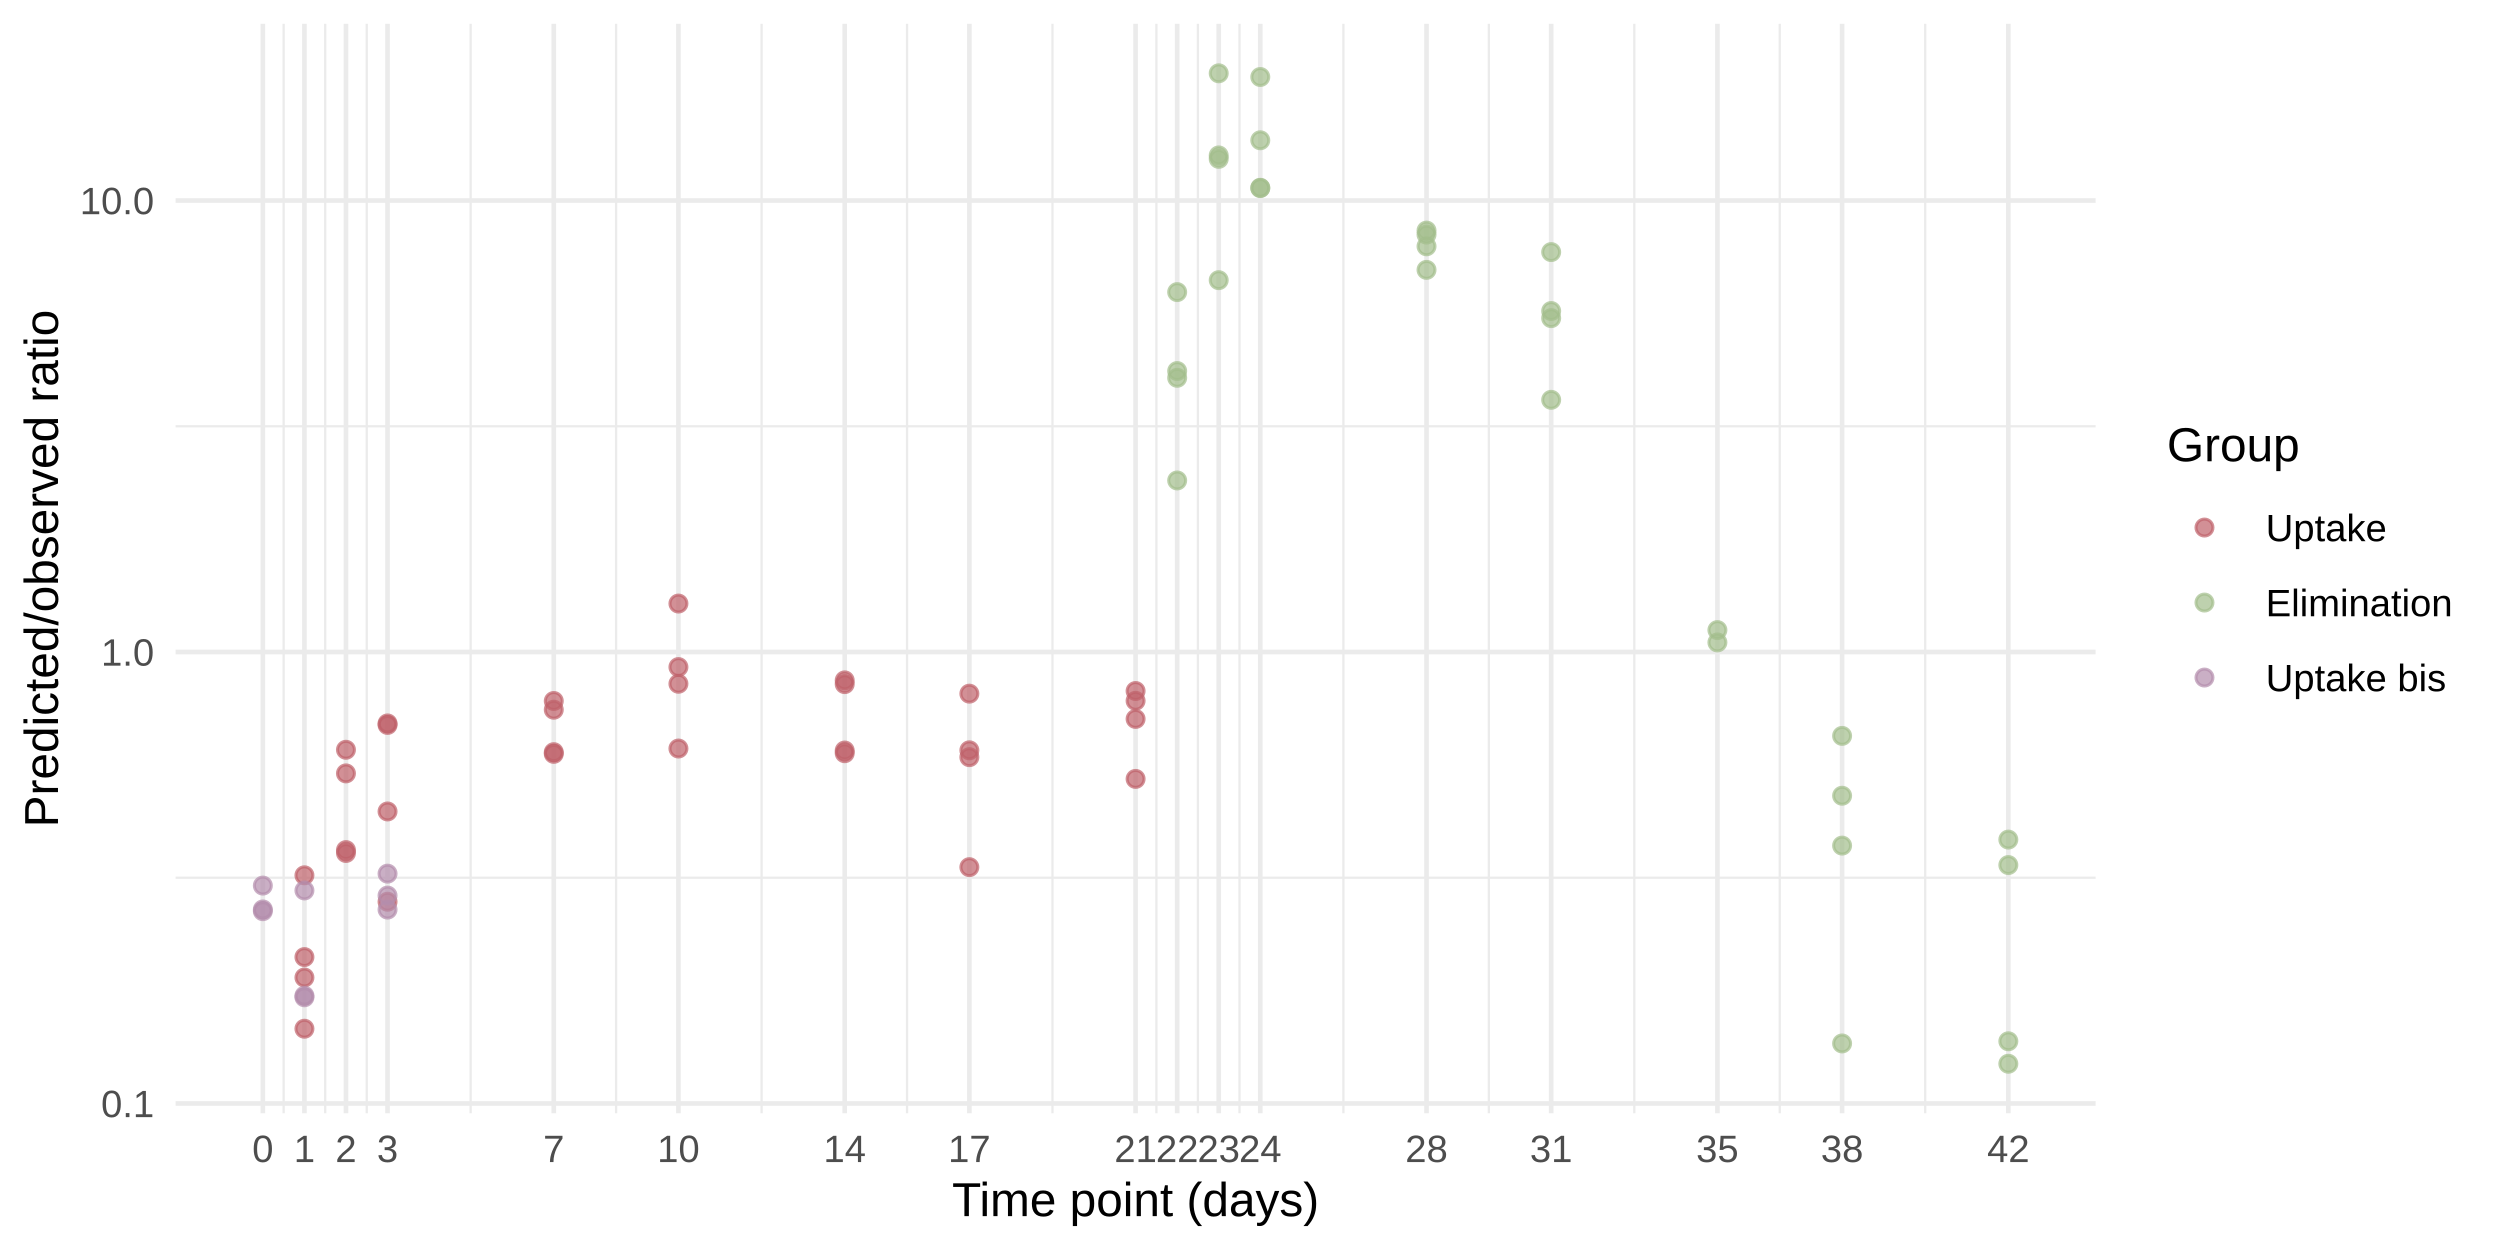
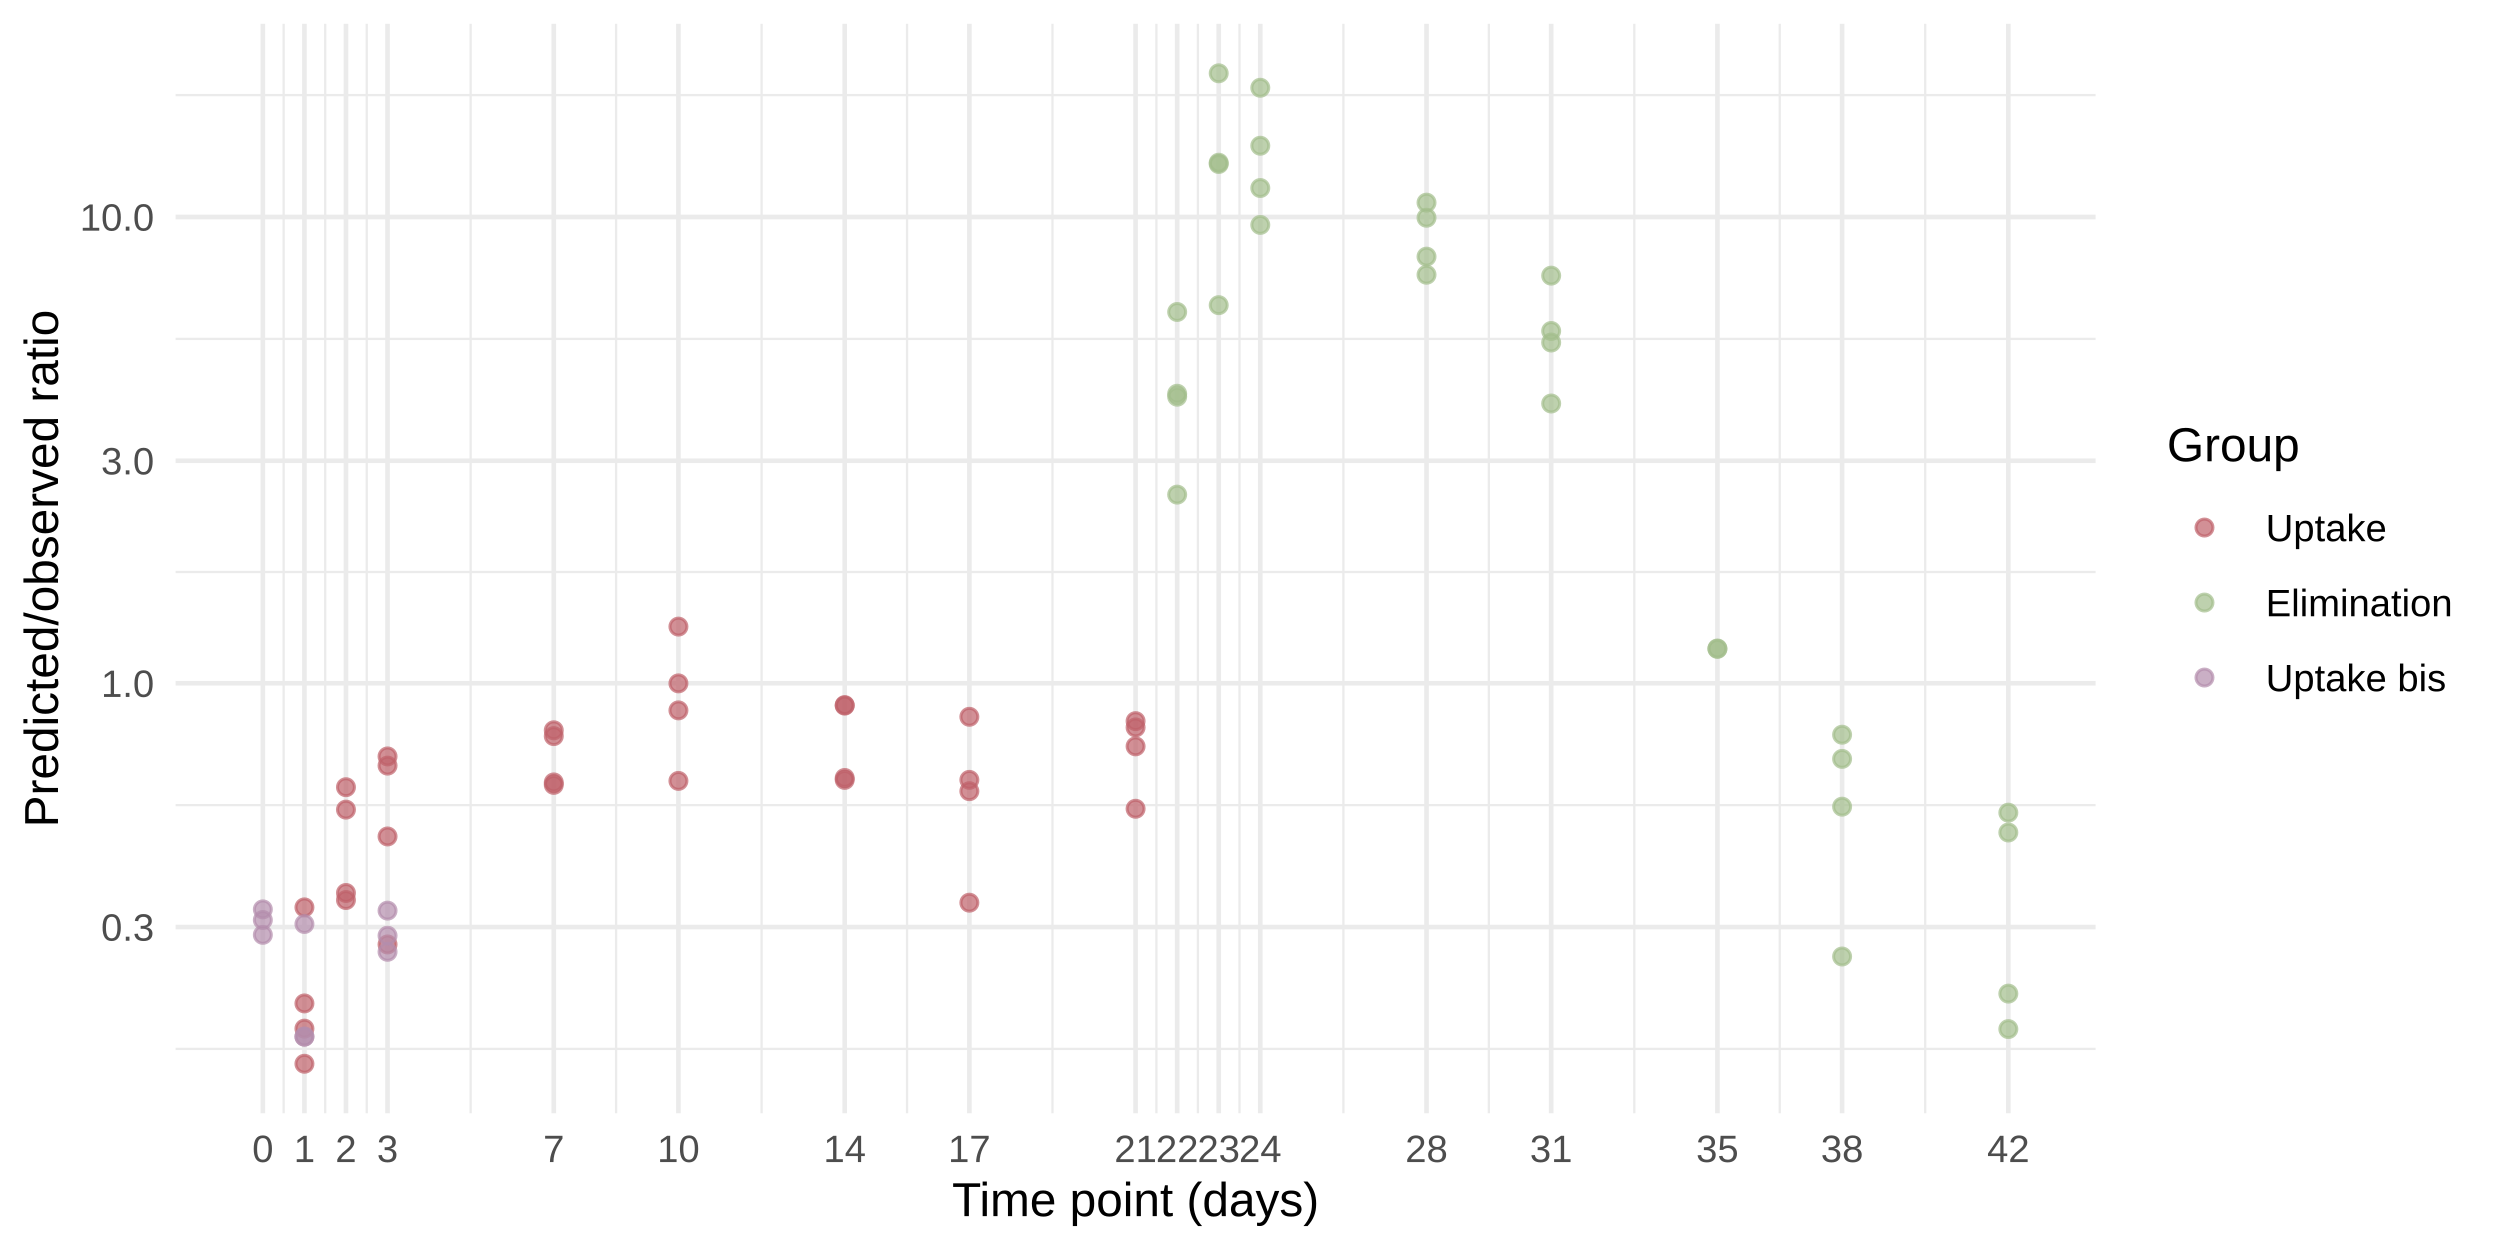
<svg xmlns="http://www.w3.org/2000/svg" width="576.00pt" height="288.00pt" viewBox="0 0 576.00 288.00">
  <g class="svglite">
    <defs>
      <style type="text/css">
    .svglite line, .svglite polyline, .svglite polygon, .svglite path, .svglite rect, .svglite circle {
      fill: none;
      stroke: #000000;
      stroke-linecap: round;
      stroke-linejoin: round;
      stroke-miterlimit: 10.00;
    }
    .svglite text {
      white-space: pre;
    }
    .svglite g.glyphgroup path {
      fill: inherit;
      stroke: none;
    }
  </style>
    </defs>
    <rect width="100%" height="100%" style="stroke: none; fill: #FFFFFF;" />
    <defs>
      <clipPath id="cpMC4wMHw1NzYuMDB8MC4wMHwyODguMDA=">
        <rect x="0.00" y="0.00" width="576.00" height="288.00" />
      </clipPath>
    </defs>
    <g clip-path="url(#cpMC4wMHw1NzYuMDB8MC4wMHwyODguMDA=)">
      <rect x="0.00" y="0.00" width="576.00" height="288.00" style="stroke-width: 1.07; stroke: none; fill: #FFFFFF;" />
    </g>
    <defs>
      <clipPath id="cpNDAuNDZ8NDgyLjgzfDUuNDh8MjU2LjUw">
        <rect x="40.46" y="5.48" width="442.37" height="251.02" />
      </clipPath>
    </defs>
    <g clip-path="url(#cpNDAuNDZ8NDgyLjgzfDUuNDh8MjU2LjUw)">
-       <polyline points="40.46,202.23 482.83,202.23 " style="stroke-width: 0.53; stroke: #EBEBEB; stroke-linecap: butt;" />
-       <polyline points="40.46,98.21 482.83,98.21 " style="stroke-width: 0.53; stroke: #EBEBEB; stroke-linecap: butt;" />
+       <polyline points="40.46,241.67 482.83,241.67 " style="stroke-width: 0.53; stroke: #EBEBEB; stroke-linecap: butt;" />
+       <polyline points="40.46,185.50 482.83,185.50 " style="stroke-width: 0.53; stroke: #EBEBEB; stroke-linecap: butt;" />
+       <polyline points="40.46,131.79 482.83,131.79 " style="stroke-width: 0.53; stroke: #EBEBEB; stroke-linecap: butt;" />
+       <polyline points="40.46,78.08 482.83,78.08 " style="stroke-width: 0.53; stroke: #EBEBEB; stroke-linecap: butt;" />
+       <polyline points="40.46,21.91 482.83,21.91 " style="stroke-width: 0.53; stroke: #EBEBEB; stroke-linecap: butt;" />
      <polyline points="65.35,256.50 65.35,5.48 " style="stroke-width: 0.53; stroke: #EBEBEB; stroke-linecap: butt;" />
      <polyline points="74.93,256.50 74.93,5.48 " style="stroke-width: 0.53; stroke: #EBEBEB; stroke-linecap: butt;" />
      <polyline points="84.50,256.50 84.50,5.48 " style="stroke-width: 0.53; stroke: #EBEBEB; stroke-linecap: butt;" />
      <polyline points="108.44,256.50 108.44,5.48 " style="stroke-width: 0.53; stroke: #EBEBEB; stroke-linecap: butt;" />
      <polyline points="141.95,256.50 141.95,5.48 " style="stroke-width: 0.53; stroke: #EBEBEB; stroke-linecap: butt;" />
      <polyline points="175.47,256.50 175.47,5.48 " style="stroke-width: 0.53; stroke: #EBEBEB; stroke-linecap: butt;" />
      <polyline points="208.98,256.50 208.98,5.48 " style="stroke-width: 0.53; stroke: #EBEBEB; stroke-linecap: butt;" />
      <polyline points="242.49,256.50 242.49,5.48 " style="stroke-width: 0.53; stroke: #EBEBEB; stroke-linecap: butt;" />
      <polyline points="266.43,256.50 266.43,5.48 " style="stroke-width: 0.53; stroke: #EBEBEB; stroke-linecap: butt;" />
      <polyline points="276.00,256.50 276.00,5.48 " style="stroke-width: 0.53; stroke: #EBEBEB; stroke-linecap: butt;" />
      <polyline points="285.58,256.50 285.58,5.48 " style="stroke-width: 0.53; stroke: #EBEBEB; stroke-linecap: butt;" />
      <polyline points="309.52,256.50 309.52,5.48 " style="stroke-width: 0.53; stroke: #EBEBEB; stroke-linecap: butt;" />
      <polyline points="343.03,256.50 343.03,5.48 " style="stroke-width: 0.53; stroke: #EBEBEB; stroke-linecap: butt;" />
      <polyline points="376.54,256.50 376.54,5.48 " style="stroke-width: 0.53; stroke: #EBEBEB; stroke-linecap: butt;" />
      <polyline points="410.06,256.50 410.06,5.48 " style="stroke-width: 0.53; stroke: #EBEBEB; stroke-linecap: butt;" />
      <polyline points="443.57,256.50 443.57,5.48 " style="stroke-width: 0.53; stroke: #EBEBEB; stroke-linecap: butt;" />
-       <polyline points="40.46,254.24 482.83,254.24 " style="stroke-width: 1.07; stroke: #EBEBEB; stroke-linecap: butt;" />
-       <polyline points="40.46,150.22 482.83,150.22 " style="stroke-width: 1.07; stroke: #EBEBEB; stroke-linecap: butt;" />
-       <polyline points="40.46,46.20 482.83,46.20 " style="stroke-width: 1.07; stroke: #EBEBEB; stroke-linecap: butt;" />
+       <polyline points="40.46,213.59 482.83,213.59 " style="stroke-width: 1.07; stroke: #EBEBEB; stroke-linecap: butt;" />
+       <polyline points="40.46,157.42 482.83,157.42 " style="stroke-width: 1.07; stroke: #EBEBEB; stroke-linecap: butt;" />
+       <polyline points="40.46,106.16 482.83,106.16 " style="stroke-width: 1.07; stroke: #EBEBEB; stroke-linecap: butt;" />
+       <polyline points="40.46,50.00 482.83,50.00 " style="stroke-width: 1.07; stroke: #EBEBEB; stroke-linecap: butt;" />
      <polyline points="70.14,256.50 70.14,5.48 " style="stroke-width: 1.07; stroke: #EBEBEB; stroke-linecap: butt;" />
      <polyline points="79.71,256.50 79.71,5.48 " style="stroke-width: 1.07; stroke: #EBEBEB; stroke-linecap: butt;" />
      <polyline points="89.29,256.50 89.29,5.48 " style="stroke-width: 1.07; stroke: #EBEBEB; stroke-linecap: butt;" />
      <polyline points="127.59,256.50 127.59,5.48 " style="stroke-width: 1.07; stroke: #EBEBEB; stroke-linecap: butt;" />
      <polyline points="156.31,256.50 156.31,5.48 " style="stroke-width: 1.07; stroke: #EBEBEB; stroke-linecap: butt;" />
      <polyline points="194.62,256.50 194.62,5.48 " style="stroke-width: 1.07; stroke: #EBEBEB; stroke-linecap: butt;" />
      <polyline points="223.34,256.50 223.34,5.48 " style="stroke-width: 1.07; stroke: #EBEBEB; stroke-linecap: butt;" />
      <polyline points="261.64,256.50 261.64,5.48 " style="stroke-width: 1.07; stroke: #EBEBEB; stroke-linecap: butt;" />
      <polyline points="271.22,256.50 271.22,5.48 " style="stroke-width: 1.07; stroke: #EBEBEB; stroke-linecap: butt;" />
      <polyline points="280.79,256.50 280.79,5.48 " style="stroke-width: 1.07; stroke: #EBEBEB; stroke-linecap: butt;" />
      <polyline points="290.37,256.50 290.37,5.48 " style="stroke-width: 1.07; stroke: #EBEBEB; stroke-linecap: butt;" />
      <polyline points="328.67,256.50 328.67,5.48 " style="stroke-width: 1.07; stroke: #EBEBEB; stroke-linecap: butt;" />
      <polyline points="357.39,256.50 357.39,5.48 " style="stroke-width: 1.07; stroke: #EBEBEB; stroke-linecap: butt;" />
      <polyline points="395.69,256.50 395.69,5.48 " style="stroke-width: 1.07; stroke: #EBEBEB; stroke-linecap: butt;" />
      <polyline points="424.42,256.50 424.42,5.48 " style="stroke-width: 1.07; stroke: #EBEBEB; stroke-linecap: butt;" />
      <polyline points="462.72,256.50 462.72,5.48 " style="stroke-width: 1.07; stroke: #EBEBEB; stroke-linecap: butt;" />
      <polyline points="60.56,256.50 60.56,5.48 " style="stroke-width: 1.07; stroke: #EBEBEB; stroke-linecap: butt;" />
-       <circle cx="70.14" cy="201.67" r="1.95" style="stroke-width: 0.71; stroke: #BF616A; stroke-opacity: 0.70; fill: #BF616A; fill-opacity: 0.70;" />
-       <circle cx="70.14" cy="225.22" r="1.95" style="stroke-width: 0.71; stroke: #BF616A; stroke-opacity: 0.70; fill: #BF616A; fill-opacity: 0.70;" />
-       <circle cx="70.14" cy="220.51" r="1.95" style="stroke-width: 0.71; stroke: #BF616A; stroke-opacity: 0.70; fill: #BF616A; fill-opacity: 0.70;" />
-       <circle cx="70.14" cy="237.02" r="1.95" style="stroke-width: 0.71; stroke: #BF616A; stroke-opacity: 0.70; fill: #BF616A; fill-opacity: 0.70;" />
-       <circle cx="79.71" cy="172.75" r="1.95" style="stroke-width: 0.71; stroke: #BF616A; stroke-opacity: 0.70; fill: #BF616A; fill-opacity: 0.70;" />
-       <circle cx="79.71" cy="196.53" r="1.95" style="stroke-width: 0.71; stroke: #BF616A; stroke-opacity: 0.70; fill: #BF616A; fill-opacity: 0.70;" />
-       <circle cx="79.71" cy="195.86" r="1.95" style="stroke-width: 0.71; stroke: #BF616A; stroke-opacity: 0.70; fill: #BF616A; fill-opacity: 0.70;" />
-       <circle cx="79.71" cy="178.19" r="1.95" style="stroke-width: 0.71; stroke: #BF616A; stroke-opacity: 0.70; fill: #BF616A; fill-opacity: 0.70;" />
-       <circle cx="89.29" cy="166.68" r="1.95" style="stroke-width: 0.71; stroke: #BF616A; stroke-opacity: 0.70; fill: #BF616A; fill-opacity: 0.70;" />
-       <circle cx="89.29" cy="167.03" r="1.95" style="stroke-width: 0.71; stroke: #BF616A; stroke-opacity: 0.70; fill: #BF616A; fill-opacity: 0.70;" />
-       <circle cx="89.29" cy="207.76" r="1.95" style="stroke-width: 0.71; stroke: #BF616A; stroke-opacity: 0.70; fill: #BF616A; fill-opacity: 0.70;" />
-       <circle cx="89.29" cy="186.96" r="1.95" style="stroke-width: 0.71; stroke: #BF616A; stroke-opacity: 0.70; fill: #BF616A; fill-opacity: 0.70;" />
-       <circle cx="127.59" cy="173.30" r="1.95" style="stroke-width: 0.71; stroke: #BF616A; stroke-opacity: 0.70; fill: #BF616A; fill-opacity: 0.70;" />
-       <circle cx="127.59" cy="161.51" r="1.95" style="stroke-width: 0.71; stroke: #BF616A; stroke-opacity: 0.70; fill: #BF616A; fill-opacity: 0.70;" />
-       <circle cx="127.59" cy="163.52" r="1.95" style="stroke-width: 0.71; stroke: #BF616A; stroke-opacity: 0.70; fill: #BF616A; fill-opacity: 0.70;" />
-       <circle cx="127.59" cy="173.69" r="1.95" style="stroke-width: 0.71; stroke: #BF616A; stroke-opacity: 0.70; fill: #BF616A; fill-opacity: 0.70;" />
-       <circle cx="156.31" cy="157.54" r="1.95" style="stroke-width: 0.71; stroke: #BF616A; stroke-opacity: 0.70; fill: #BF616A; fill-opacity: 0.70;" />
-       <circle cx="156.31" cy="139.06" r="1.95" style="stroke-width: 0.71; stroke: #BF616A; stroke-opacity: 0.70; fill: #BF616A; fill-opacity: 0.70;" />
-       <circle cx="156.31" cy="172.46" r="1.95" style="stroke-width: 0.71; stroke: #BF616A; stroke-opacity: 0.70; fill: #BF616A; fill-opacity: 0.70;" />
-       <circle cx="156.31" cy="153.69" r="1.95" style="stroke-width: 0.71; stroke: #BF616A; stroke-opacity: 0.70; fill: #BF616A; fill-opacity: 0.70;" />
-       <circle cx="194.62" cy="173.54" r="1.95" style="stroke-width: 0.71; stroke: #BF616A; stroke-opacity: 0.70; fill: #BF616A; fill-opacity: 0.70;" />
-       <circle cx="194.62" cy="156.76" r="1.95" style="stroke-width: 0.71; stroke: #BF616A; stroke-opacity: 0.70; fill: #BF616A; fill-opacity: 0.70;" />
-       <circle cx="194.62" cy="157.62" r="1.95" style="stroke-width: 0.71; stroke: #BF616A; stroke-opacity: 0.70; fill: #BF616A; fill-opacity: 0.70;" />
-       <circle cx="194.62" cy="172.92" r="1.95" style="stroke-width: 0.71; stroke: #BF616A; stroke-opacity: 0.70; fill: #BF616A; fill-opacity: 0.70;" />
-       <circle cx="223.34" cy="172.87" r="1.95" style="stroke-width: 0.71; stroke: #BF616A; stroke-opacity: 0.70; fill: #BF616A; fill-opacity: 0.70;" />
-       <circle cx="223.34" cy="159.82" r="1.95" style="stroke-width: 0.71; stroke: #BF616A; stroke-opacity: 0.70; fill: #BF616A; fill-opacity: 0.70;" />
-       <circle cx="223.34" cy="174.45" r="1.95" style="stroke-width: 0.71; stroke: #BF616A; stroke-opacity: 0.70; fill: #BF616A; fill-opacity: 0.70;" />
-       <circle cx="223.34" cy="199.79" r="1.95" style="stroke-width: 0.71; stroke: #BF616A; stroke-opacity: 0.70; fill: #BF616A; fill-opacity: 0.70;" />
-       <circle cx="261.64" cy="165.64" r="1.95" style="stroke-width: 0.71; stroke: #BF616A; stroke-opacity: 0.70; fill: #BF616A; fill-opacity: 0.70;" />
-       <circle cx="261.64" cy="159.21" r="1.95" style="stroke-width: 0.71; stroke: #BF616A; stroke-opacity: 0.70; fill: #BF616A; fill-opacity: 0.70;" />
-       <circle cx="261.64" cy="161.47" r="1.95" style="stroke-width: 0.71; stroke: #BF616A; stroke-opacity: 0.70; fill: #BF616A; fill-opacity: 0.70;" />
-       <circle cx="261.64" cy="179.46" r="1.95" style="stroke-width: 0.71; stroke: #BF616A; stroke-opacity: 0.70; fill: #BF616A; fill-opacity: 0.70;" />
-       <circle cx="271.22" cy="87.05" r="1.95" style="stroke-width: 0.71; stroke: #A3BE8C; stroke-opacity: 0.70; fill: #A3BE8C; fill-opacity: 0.70;" />
-       <circle cx="271.22" cy="85.49" r="1.95" style="stroke-width: 0.71; stroke: #A3BE8C; stroke-opacity: 0.70; fill: #A3BE8C; fill-opacity: 0.70;" />
-       <circle cx="271.22" cy="110.70" r="1.95" style="stroke-width: 0.71; stroke: #A3BE8C; stroke-opacity: 0.70; fill: #A3BE8C; fill-opacity: 0.70;" />
-       <circle cx="271.22" cy="67.30" r="1.95" style="stroke-width: 0.71; stroke: #A3BE8C; stroke-opacity: 0.70; fill: #A3BE8C; fill-opacity: 0.70;" />
-       <circle cx="280.79" cy="64.55" r="1.95" style="stroke-width: 0.71; stroke: #A3BE8C; stroke-opacity: 0.70; fill: #A3BE8C; fill-opacity: 0.70;" />
-       <circle cx="280.79" cy="35.81" r="1.95" style="stroke-width: 0.71; stroke: #A3BE8C; stroke-opacity: 0.70; fill: #A3BE8C; fill-opacity: 0.70;" />
+       <circle cx="70.14" cy="209.06" r="1.95" style="stroke-width: 0.71; stroke: #BF616A; stroke-opacity: 0.70; fill: #BF616A; fill-opacity: 0.70;" />
+       <circle cx="70.14" cy="237.00" r="1.95" style="stroke-width: 0.71; stroke: #BF616A; stroke-opacity: 0.70; fill: #BF616A; fill-opacity: 0.70;" />
+       <circle cx="70.14" cy="231.19" r="1.95" style="stroke-width: 0.71; stroke: #BF616A; stroke-opacity: 0.70; fill: #BF616A; fill-opacity: 0.70;" />
+       <circle cx="70.14" cy="245.09" r="1.95" style="stroke-width: 0.71; stroke: #BF616A; stroke-opacity: 0.70; fill: #BF616A; fill-opacity: 0.70;" />
+       <circle cx="79.71" cy="181.37" r="1.95" style="stroke-width: 0.71; stroke: #BF616A; stroke-opacity: 0.70; fill: #BF616A; fill-opacity: 0.70;" />
+       <circle cx="79.71" cy="207.37" r="1.95" style="stroke-width: 0.71; stroke: #BF616A; stroke-opacity: 0.70; fill: #BF616A; fill-opacity: 0.70;" />
+       <circle cx="79.71" cy="205.74" r="1.95" style="stroke-width: 0.71; stroke: #BF616A; stroke-opacity: 0.70; fill: #BF616A; fill-opacity: 0.70;" />
+       <circle cx="79.71" cy="186.54" r="1.95" style="stroke-width: 0.71; stroke: #BF616A; stroke-opacity: 0.70; fill: #BF616A; fill-opacity: 0.70;" />
+       <circle cx="89.29" cy="174.28" r="1.95" style="stroke-width: 0.71; stroke: #BF616A; stroke-opacity: 0.70; fill: #BF616A; fill-opacity: 0.70;" />
+       <circle cx="89.29" cy="176.40" r="1.95" style="stroke-width: 0.71; stroke: #BF616A; stroke-opacity: 0.70; fill: #BF616A; fill-opacity: 0.70;" />
+       <circle cx="89.29" cy="217.60" r="1.95" style="stroke-width: 0.71; stroke: #BF616A; stroke-opacity: 0.70; fill: #BF616A; fill-opacity: 0.70;" />
+       <circle cx="89.29" cy="192.72" r="1.95" style="stroke-width: 0.71; stroke: #BF616A; stroke-opacity: 0.70; fill: #BF616A; fill-opacity: 0.70;" />
+       <circle cx="127.59" cy="180.27" r="1.95" style="stroke-width: 0.71; stroke: #BF616A; stroke-opacity: 0.70; fill: #BF616A; fill-opacity: 0.70;" />
+       <circle cx="127.59" cy="168.26" r="1.95" style="stroke-width: 0.71; stroke: #BF616A; stroke-opacity: 0.70; fill: #BF616A; fill-opacity: 0.70;" />
+       <circle cx="127.59" cy="169.60" r="1.95" style="stroke-width: 0.71; stroke: #BF616A; stroke-opacity: 0.70; fill: #BF616A; fill-opacity: 0.70;" />
+       <circle cx="127.59" cy="180.84" r="1.95" style="stroke-width: 0.71; stroke: #BF616A; stroke-opacity: 0.70; fill: #BF616A; fill-opacity: 0.70;" />
+       <circle cx="156.31" cy="163.67" r="1.95" style="stroke-width: 0.71; stroke: #BF616A; stroke-opacity: 0.70; fill: #BF616A; fill-opacity: 0.70;" />
+       <circle cx="156.31" cy="144.37" r="1.95" style="stroke-width: 0.71; stroke: #BF616A; stroke-opacity: 0.70; fill: #BF616A; fill-opacity: 0.70;" />
+       <circle cx="156.31" cy="179.92" r="1.95" style="stroke-width: 0.71; stroke: #BF616A; stroke-opacity: 0.70; fill: #BF616A; fill-opacity: 0.70;" />
+       <circle cx="156.31" cy="157.45" r="1.95" style="stroke-width: 0.71; stroke: #BF616A; stroke-opacity: 0.70; fill: #BF616A; fill-opacity: 0.70;" />
+       <circle cx="194.62" cy="179.69" r="1.95" style="stroke-width: 0.71; stroke: #BF616A; stroke-opacity: 0.70; fill: #BF616A; fill-opacity: 0.70;" />
+       <circle cx="194.62" cy="162.45" r="1.95" style="stroke-width: 0.71; stroke: #BF616A; stroke-opacity: 0.70; fill: #BF616A; fill-opacity: 0.70;" />
+       <circle cx="194.62" cy="162.58" r="1.95" style="stroke-width: 0.71; stroke: #BF616A; stroke-opacity: 0.70; fill: #BF616A; fill-opacity: 0.70;" />
+       <circle cx="194.62" cy="179.24" r="1.95" style="stroke-width: 0.71; stroke: #BF616A; stroke-opacity: 0.70; fill: #BF616A; fill-opacity: 0.70;" />
+       <circle cx="223.34" cy="179.68" r="1.95" style="stroke-width: 0.71; stroke: #BF616A; stroke-opacity: 0.70; fill: #BF616A; fill-opacity: 0.70;" />
+       <circle cx="223.34" cy="165.15" r="1.95" style="stroke-width: 0.71; stroke: #BF616A; stroke-opacity: 0.70; fill: #BF616A; fill-opacity: 0.70;" />
+       <circle cx="223.34" cy="182.29" r="1.95" style="stroke-width: 0.71; stroke: #BF616A; stroke-opacity: 0.70; fill: #BF616A; fill-opacity: 0.70;" />
+       <circle cx="223.34" cy="207.98" r="1.95" style="stroke-width: 0.71; stroke: #BF616A; stroke-opacity: 0.70; fill: #BF616A; fill-opacity: 0.70;" />
+       <circle cx="261.64" cy="171.96" r="1.95" style="stroke-width: 0.71; stroke: #BF616A; stroke-opacity: 0.70; fill: #BF616A; fill-opacity: 0.70;" />
+       <circle cx="261.64" cy="166.15" r="1.95" style="stroke-width: 0.71; stroke: #BF616A; stroke-opacity: 0.70; fill: #BF616A; fill-opacity: 0.70;" />
+       <circle cx="261.64" cy="167.60" r="1.95" style="stroke-width: 0.71; stroke: #BF616A; stroke-opacity: 0.70; fill: #BF616A; fill-opacity: 0.70;" />
+       <circle cx="261.64" cy="186.34" r="1.95" style="stroke-width: 0.71; stroke: #BF616A; stroke-opacity: 0.70; fill: #BF616A; fill-opacity: 0.70;" />
+       <circle cx="271.22" cy="90.72" r="1.95" style="stroke-width: 0.71; stroke: #A3BE8C; stroke-opacity: 0.70; fill: #A3BE8C; fill-opacity: 0.70;" />
+       <circle cx="271.22" cy="91.40" r="1.95" style="stroke-width: 0.71; stroke: #A3BE8C; stroke-opacity: 0.70; fill: #A3BE8C; fill-opacity: 0.70;" />
+       <circle cx="271.22" cy="113.96" r="1.95" style="stroke-width: 0.71; stroke: #A3BE8C; stroke-opacity: 0.70; fill: #A3BE8C; fill-opacity: 0.70;" />
+       <circle cx="271.22" cy="71.88" r="1.95" style="stroke-width: 0.71; stroke: #A3BE8C; stroke-opacity: 0.70; fill: #A3BE8C; fill-opacity: 0.70;" />
+       <circle cx="280.79" cy="70.31" r="1.95" style="stroke-width: 0.71; stroke: #A3BE8C; stroke-opacity: 0.70; fill: #A3BE8C; fill-opacity: 0.70;" />
+       <circle cx="280.79" cy="37.79" r="1.95" style="stroke-width: 0.71; stroke: #A3BE8C; stroke-opacity: 0.70; fill: #A3BE8C; fill-opacity: 0.70;" />
      <circle cx="280.79" cy="16.89" r="1.95" style="stroke-width: 0.71; stroke: #A3BE8C; stroke-opacity: 0.70; fill: #A3BE8C; fill-opacity: 0.70;" />
-       <circle cx="280.79" cy="36.60" r="1.95" style="stroke-width: 0.71; stroke: #A3BE8C; stroke-opacity: 0.70; fill: #A3BE8C; fill-opacity: 0.70;" />
-       <circle cx="290.37" cy="43.33" r="1.95" style="stroke-width: 0.71; stroke: #A3BE8C; stroke-opacity: 0.70; fill: #A3BE8C; fill-opacity: 0.70;" />
-       <circle cx="290.37" cy="43.27" r="1.95" style="stroke-width: 0.71; stroke: #A3BE8C; stroke-opacity: 0.70; fill: #A3BE8C; fill-opacity: 0.70;" />
-       <circle cx="290.37" cy="17.74" r="1.95" style="stroke-width: 0.71; stroke: #A3BE8C; stroke-opacity: 0.70; fill: #A3BE8C; fill-opacity: 0.70;" />
-       <circle cx="290.37" cy="32.32" r="1.95" style="stroke-width: 0.71; stroke: #A3BE8C; stroke-opacity: 0.70; fill: #A3BE8C; fill-opacity: 0.70;" />
-       <circle cx="328.67" cy="54.05" r="1.95" style="stroke-width: 0.71; stroke: #A3BE8C; stroke-opacity: 0.70; fill: #A3BE8C; fill-opacity: 0.70;" />
-       <circle cx="328.67" cy="53.13" r="1.95" style="stroke-width: 0.71; stroke: #A3BE8C; stroke-opacity: 0.70; fill: #A3BE8C; fill-opacity: 0.70;" />
-       <circle cx="328.67" cy="56.75" r="1.95" style="stroke-width: 0.71; stroke: #A3BE8C; stroke-opacity: 0.70; fill: #A3BE8C; fill-opacity: 0.70;" />
-       <circle cx="328.67" cy="62.18" r="1.95" style="stroke-width: 0.71; stroke: #A3BE8C; stroke-opacity: 0.70; fill: #A3BE8C; fill-opacity: 0.70;" />
-       <circle cx="357.39" cy="58.08" r="1.95" style="stroke-width: 0.71; stroke: #A3BE8C; stroke-opacity: 0.70; fill: #A3BE8C; fill-opacity: 0.70;" />
-       <circle cx="357.39" cy="73.30" r="1.95" style="stroke-width: 0.71; stroke: #A3BE8C; stroke-opacity: 0.70; fill: #A3BE8C; fill-opacity: 0.70;" />
-       <circle cx="357.39" cy="92.12" r="1.95" style="stroke-width: 0.71; stroke: #A3BE8C; stroke-opacity: 0.70; fill: #A3BE8C; fill-opacity: 0.70;" />
-       <circle cx="357.39" cy="71.66" r="1.95" style="stroke-width: 0.71; stroke: #A3BE8C; stroke-opacity: 0.70; fill: #A3BE8C; fill-opacity: 0.70;" />
-       <circle cx="395.69" cy="148.02" r="1.95" style="stroke-width: 0.71; stroke: #A3BE8C; stroke-opacity: 0.70; fill: #A3BE8C; fill-opacity: 0.70;" />
-       <circle cx="395.69" cy="145.17" r="1.95" style="stroke-width: 0.71; stroke: #A3BE8C; stroke-opacity: 0.70; fill: #A3BE8C; fill-opacity: 0.70;" />
-       <circle cx="424.42" cy="194.83" r="1.95" style="stroke-width: 0.71; stroke: #A3BE8C; stroke-opacity: 0.70; fill: #A3BE8C; fill-opacity: 0.70;" />
-       <circle cx="424.42" cy="240.41" r="1.95" style="stroke-width: 0.71; stroke: #A3BE8C; stroke-opacity: 0.70; fill: #A3BE8C; fill-opacity: 0.70;" />
-       <circle cx="424.42" cy="169.55" r="1.95" style="stroke-width: 0.71; stroke: #A3BE8C; stroke-opacity: 0.70; fill: #A3BE8C; fill-opacity: 0.70;" />
-       <circle cx="424.42" cy="183.34" r="1.95" style="stroke-width: 0.71; stroke: #A3BE8C; stroke-opacity: 0.70; fill: #A3BE8C; fill-opacity: 0.70;" />
-       <circle cx="462.72" cy="239.91" r="1.95" style="stroke-width: 0.71; stroke: #A3BE8C; stroke-opacity: 0.70; fill: #A3BE8C; fill-opacity: 0.70;" />
-       <circle cx="462.72" cy="199.31" r="1.95" style="stroke-width: 0.71; stroke: #A3BE8C; stroke-opacity: 0.70; fill: #A3BE8C; fill-opacity: 0.70;" />
-       <circle cx="462.72" cy="193.44" r="1.95" style="stroke-width: 0.71; stroke: #A3BE8C; stroke-opacity: 0.70; fill: #A3BE8C; fill-opacity: 0.70;" />
-       <circle cx="462.72" cy="245.09" r="1.95" style="stroke-width: 0.71; stroke: #A3BE8C; stroke-opacity: 0.70; fill: #A3BE8C; fill-opacity: 0.70;" />
-       <circle cx="60.56" cy="209.54" r="1.95" style="stroke-width: 0.71; stroke: #B48EAD; stroke-opacity: 0.70; fill: #B48EAD; fill-opacity: 0.70;" />
-       <circle cx="60.56" cy="209.94" r="1.95" style="stroke-width: 0.71; stroke: #B48EAD; stroke-opacity: 0.70; fill: #B48EAD; fill-opacity: 0.70;" />
-       <circle cx="60.56" cy="204.04" r="1.95" style="stroke-width: 0.71; stroke: #B48EAD; stroke-opacity: 0.70; fill: #B48EAD; fill-opacity: 0.70;" />
-       <circle cx="70.14" cy="229.77" r="1.95" style="stroke-width: 0.71; stroke: #B48EAD; stroke-opacity: 0.70; fill: #B48EAD; fill-opacity: 0.70;" />
-       <circle cx="70.14" cy="205.16" r="1.95" style="stroke-width: 0.71; stroke: #B48EAD; stroke-opacity: 0.70; fill: #B48EAD; fill-opacity: 0.70;" />
-       <circle cx="70.14" cy="229.41" r="1.95" style="stroke-width: 0.71; stroke: #B48EAD; stroke-opacity: 0.70; fill: #B48EAD; fill-opacity: 0.70;" />
-       <circle cx="89.29" cy="206.34" r="1.95" style="stroke-width: 0.71; stroke: #B48EAD; stroke-opacity: 0.70; fill: #B48EAD; fill-opacity: 0.70;" />
-       <circle cx="89.29" cy="209.57" r="1.95" style="stroke-width: 0.71; stroke: #B48EAD; stroke-opacity: 0.70; fill: #B48EAD; fill-opacity: 0.70;" />
-       <circle cx="89.29" cy="201.29" r="1.95" style="stroke-width: 0.71; stroke: #B48EAD; stroke-opacity: 0.70; fill: #B48EAD; fill-opacity: 0.70;" />
+       <circle cx="280.79" cy="37.49" r="1.95" style="stroke-width: 0.71; stroke: #A3BE8C; stroke-opacity: 0.70; fill: #A3BE8C; fill-opacity: 0.70;" />
+       <circle cx="290.37" cy="43.32" r="1.95" style="stroke-width: 0.71; stroke: #A3BE8C; stroke-opacity: 0.70; fill: #A3BE8C; fill-opacity: 0.70;" />
+       <circle cx="290.37" cy="51.82" r="1.95" style="stroke-width: 0.71; stroke: #A3BE8C; stroke-opacity: 0.70; fill: #A3BE8C; fill-opacity: 0.70;" />
+       <circle cx="290.37" cy="20.22" r="1.95" style="stroke-width: 0.71; stroke: #A3BE8C; stroke-opacity: 0.70; fill: #A3BE8C; fill-opacity: 0.70;" />
+       <circle cx="290.37" cy="33.58" r="1.95" style="stroke-width: 0.71; stroke: #A3BE8C; stroke-opacity: 0.70; fill: #A3BE8C; fill-opacity: 0.70;" />
+       <circle cx="328.67" cy="46.69" r="1.95" style="stroke-width: 0.71; stroke: #A3BE8C; stroke-opacity: 0.70; fill: #A3BE8C; fill-opacity: 0.70;" />
+       <circle cx="328.67" cy="59.13" r="1.95" style="stroke-width: 0.71; stroke: #A3BE8C; stroke-opacity: 0.70; fill: #A3BE8C; fill-opacity: 0.70;" />
+       <circle cx="328.67" cy="50.17" r="1.95" style="stroke-width: 0.71; stroke: #A3BE8C; stroke-opacity: 0.70; fill: #A3BE8C; fill-opacity: 0.70;" />
+       <circle cx="328.67" cy="63.30" r="1.95" style="stroke-width: 0.71; stroke: #A3BE8C; stroke-opacity: 0.70; fill: #A3BE8C; fill-opacity: 0.70;" />
+       <circle cx="357.39" cy="63.51" r="1.95" style="stroke-width: 0.71; stroke: #A3BE8C; stroke-opacity: 0.70; fill: #A3BE8C; fill-opacity: 0.70;" />
+       <circle cx="357.39" cy="78.92" r="1.95" style="stroke-width: 0.71; stroke: #A3BE8C; stroke-opacity: 0.70; fill: #A3BE8C; fill-opacity: 0.70;" />
+       <circle cx="357.39" cy="92.97" r="1.95" style="stroke-width: 0.71; stroke: #A3BE8C; stroke-opacity: 0.70; fill: #A3BE8C; fill-opacity: 0.70;" />
+       <circle cx="357.39" cy="76.26" r="1.95" style="stroke-width: 0.71; stroke: #A3BE8C; stroke-opacity: 0.70; fill: #A3BE8C; fill-opacity: 0.70;" />
+       <circle cx="395.69" cy="149.51" r="1.95" style="stroke-width: 0.71; stroke: #A3BE8C; stroke-opacity: 0.70; fill: #A3BE8C; fill-opacity: 0.70;" />
+       <circle cx="395.69" cy="149.41" r="1.95" style="stroke-width: 0.71; stroke: #A3BE8C; stroke-opacity: 0.70; fill: #A3BE8C; fill-opacity: 0.70;" />
+       <circle cx="424.42" cy="185.86" r="1.95" style="stroke-width: 0.71; stroke: #A3BE8C; stroke-opacity: 0.70; fill: #A3BE8C; fill-opacity: 0.70;" />
+       <circle cx="424.42" cy="220.38" r="1.95" style="stroke-width: 0.71; stroke: #A3BE8C; stroke-opacity: 0.70; fill: #A3BE8C; fill-opacity: 0.70;" />
+       <circle cx="424.42" cy="169.28" r="1.95" style="stroke-width: 0.71; stroke: #A3BE8C; stroke-opacity: 0.70; fill: #A3BE8C; fill-opacity: 0.70;" />
+       <circle cx="424.42" cy="174.85" r="1.95" style="stroke-width: 0.71; stroke: #A3BE8C; stroke-opacity: 0.70; fill: #A3BE8C; fill-opacity: 0.70;" />
+       <circle cx="462.72" cy="237.10" r="1.95" style="stroke-width: 0.71; stroke: #A3BE8C; stroke-opacity: 0.70; fill: #A3BE8C; fill-opacity: 0.70;" />
+       <circle cx="462.72" cy="191.81" r="1.95" style="stroke-width: 0.71; stroke: #A3BE8C; stroke-opacity: 0.70; fill: #A3BE8C; fill-opacity: 0.70;" />
+       <circle cx="462.72" cy="187.24" r="1.95" style="stroke-width: 0.71; stroke: #A3BE8C; stroke-opacity: 0.70; fill: #A3BE8C; fill-opacity: 0.70;" />
+       <circle cx="462.72" cy="228.93" r="1.95" style="stroke-width: 0.71; stroke: #A3BE8C; stroke-opacity: 0.70; fill: #A3BE8C; fill-opacity: 0.70;" />
+       <circle cx="60.56" cy="215.39" r="1.95" style="stroke-width: 0.71; stroke: #B48EAD; stroke-opacity: 0.70; fill: #B48EAD; fill-opacity: 0.70;" />
+       <circle cx="60.56" cy="211.97" r="1.95" style="stroke-width: 0.71; stroke: #B48EAD; stroke-opacity: 0.70; fill: #B48EAD; fill-opacity: 0.70;" />
+       <circle cx="60.56" cy="209.52" r="1.95" style="stroke-width: 0.71; stroke: #B48EAD; stroke-opacity: 0.70; fill: #B48EAD; fill-opacity: 0.70;" />
+       <circle cx="70.14" cy="238.82" r="1.95" style="stroke-width: 0.71; stroke: #B48EAD; stroke-opacity: 0.70; fill: #B48EAD; fill-opacity: 0.70;" />
+       <circle cx="70.14" cy="212.89" r="1.95" style="stroke-width: 0.71; stroke: #B48EAD; stroke-opacity: 0.70; fill: #B48EAD; fill-opacity: 0.70;" />
+       <circle cx="70.14" cy="238.85" r="1.95" style="stroke-width: 0.71; stroke: #B48EAD; stroke-opacity: 0.70; fill: #B48EAD; fill-opacity: 0.70;" />
+       <circle cx="89.29" cy="215.58" r="1.95" style="stroke-width: 0.71; stroke: #B48EAD; stroke-opacity: 0.70; fill: #B48EAD; fill-opacity: 0.70;" />
+       <circle cx="89.29" cy="219.30" r="1.95" style="stroke-width: 0.71; stroke: #B48EAD; stroke-opacity: 0.70; fill: #B48EAD; fill-opacity: 0.70;" />
+       <circle cx="89.29" cy="209.81" r="1.95" style="stroke-width: 0.71; stroke: #B48EAD; stroke-opacity: 0.70; fill: #B48EAD; fill-opacity: 0.70;" />
    </g>
    <g clip-path="url(#cpMC4wMHw1NzYuMDB8MC4wMHwyODguMDA=)">
-       <text x="35.52" y="257.39" text-anchor="end" style="font-size: 8.80px;fill: #4D4D4D; font-family: &quot;Arial&quot;;" textLength="12.22px" lengthAdjust="spacingAndGlyphs">0.1</text>
-       <text x="35.52" y="153.37" text-anchor="end" style="font-size: 8.80px;fill: #4D4D4D; font-family: &quot;Arial&quot;;" textLength="12.22px" lengthAdjust="spacingAndGlyphs">1.0</text>
-       <text x="35.52" y="49.35" text-anchor="end" style="font-size: 8.80px;fill: #4D4D4D; font-family: &quot;Arial&quot;;" textLength="17.11px" lengthAdjust="spacingAndGlyphs">10.0</text>
+       <text x="35.52" y="216.74" text-anchor="end" style="font-size: 8.80px;fill: #4D4D4D; font-family: &quot;Arial&quot;;" textLength="12.22px" lengthAdjust="spacingAndGlyphs">0.3</text>
+       <text x="35.52" y="160.57" text-anchor="end" style="font-size: 8.80px;fill: #4D4D4D; font-family: &quot;Arial&quot;;" textLength="12.22px" lengthAdjust="spacingAndGlyphs">1.0</text>
+       <text x="35.52" y="109.31" text-anchor="end" style="font-size: 8.80px;fill: #4D4D4D; font-family: &quot;Arial&quot;;" textLength="12.22px" lengthAdjust="spacingAndGlyphs">3.0</text>
+       <text x="35.52" y="53.15" text-anchor="end" style="font-size: 8.80px;fill: #4D4D4D; font-family: &quot;Arial&quot;;" textLength="17.11px" lengthAdjust="spacingAndGlyphs">10.0</text>
      <text x="70.14" y="267.74" text-anchor="middle" style="font-size: 8.80px;fill: #4D4D4D; font-family: &quot;Arial&quot;;" textLength="4.89px" lengthAdjust="spacingAndGlyphs">1</text>
      <text x="79.71" y="267.74" text-anchor="middle" style="font-size: 8.80px;fill: #4D4D4D; font-family: &quot;Arial&quot;;" textLength="4.89px" lengthAdjust="spacingAndGlyphs">2</text>
      <text x="89.29" y="267.74" text-anchor="middle" style="font-size: 8.80px;fill: #4D4D4D; font-family: &quot;Arial&quot;;" textLength="4.89px" lengthAdjust="spacingAndGlyphs">3</text>
      <text x="127.59" y="267.74" text-anchor="middle" style="font-size: 8.80px;fill: #4D4D4D; font-family: &quot;Arial&quot;;" textLength="4.89px" lengthAdjust="spacingAndGlyphs">7</text>
      <text x="156.31" y="267.74" text-anchor="middle" style="font-size: 8.80px;fill: #4D4D4D; font-family: &quot;Arial&quot;;" textLength="9.78px" lengthAdjust="spacingAndGlyphs">10</text>
      <text x="194.62" y="267.74" text-anchor="middle" style="font-size: 8.80px;fill: #4D4D4D; font-family: &quot;Arial&quot;;" textLength="9.78px" lengthAdjust="spacingAndGlyphs">14</text>
      <text x="223.34" y="267.74" text-anchor="middle" style="font-size: 8.80px;fill: #4D4D4D; font-family: &quot;Arial&quot;;" textLength="9.78px" lengthAdjust="spacingAndGlyphs">17</text>
      <text x="261.64" y="267.74" text-anchor="middle" style="font-size: 8.80px;fill: #4D4D4D; font-family: &quot;Arial&quot;;" textLength="9.78px" lengthAdjust="spacingAndGlyphs">21</text>
      <text x="271.22" y="267.74" text-anchor="middle" style="font-size: 8.80px;fill: #4D4D4D; font-family: &quot;Arial&quot;;" textLength="9.78px" lengthAdjust="spacingAndGlyphs">22</text>
      <text x="280.79" y="267.74" text-anchor="middle" style="font-size: 8.80px;fill: #4D4D4D; font-family: &quot;Arial&quot;;" textLength="9.78px" lengthAdjust="spacingAndGlyphs">23</text>
      <text x="290.37" y="267.74" text-anchor="middle" style="font-size: 8.80px;fill: #4D4D4D; font-family: &quot;Arial&quot;;" textLength="9.78px" lengthAdjust="spacingAndGlyphs">24</text>
      <text x="328.67" y="267.74" text-anchor="middle" style="font-size: 8.80px;fill: #4D4D4D; font-family: &quot;Arial&quot;;" textLength="9.78px" lengthAdjust="spacingAndGlyphs">28</text>
      <text x="357.39" y="267.74" text-anchor="middle" style="font-size: 8.80px;fill: #4D4D4D; font-family: &quot;Arial&quot;;" textLength="9.78px" lengthAdjust="spacingAndGlyphs">31</text>
      <text x="395.69" y="267.74" text-anchor="middle" style="font-size: 8.80px;fill: #4D4D4D; font-family: &quot;Arial&quot;;" textLength="9.78px" lengthAdjust="spacingAndGlyphs">35</text>
      <text x="424.42" y="267.74" text-anchor="middle" style="font-size: 8.80px;fill: #4D4D4D; font-family: &quot;Arial&quot;;" textLength="9.78px" lengthAdjust="spacingAndGlyphs">38</text>
      <text x="462.72" y="267.74" text-anchor="middle" style="font-size: 8.80px;fill: #4D4D4D; font-family: &quot;Arial&quot;;" textLength="9.78px" lengthAdjust="spacingAndGlyphs">42</text>
      <text x="60.56" y="267.74" text-anchor="middle" style="font-size: 8.80px;fill: #4D4D4D; font-family: &quot;Arial&quot;;" textLength="4.89px" lengthAdjust="spacingAndGlyphs">0</text>
      <text x="261.64" y="280.20" text-anchor="middle" style="font-size: 11.00px; font-family: &quot;Arial&quot;;" textLength="84.59px" lengthAdjust="spacingAndGlyphs">Time point (days)</text>
      <text transform="translate(13.36,130.99) rotate(-90)" text-anchor="middle" style="font-size: 11.00px; font-family: &quot;Arial&quot;;" textLength="119.31px" lengthAdjust="spacingAndGlyphs">Predicted/observed ratio</text>
      <text x="499.27" y="106.27" style="font-size: 11.00px; font-family: &quot;Arial&quot;;" textLength="30.59px" lengthAdjust="spacingAndGlyphs">Group</text>
      <circle cx="507.91" cy="121.55" r="1.95" style="stroke-width: 0.71; stroke: #BF616A; stroke-opacity: 0.70; fill: #BF616A; fill-opacity: 0.70;" />
      <circle cx="507.91" cy="138.83" r="1.95" style="stroke-width: 0.71; stroke: #A3BE8C; stroke-opacity: 0.70; fill: #A3BE8C; fill-opacity: 0.70;" />
      <circle cx="507.91" cy="156.11" r="1.95" style="stroke-width: 0.71; stroke: #B48EAD; stroke-opacity: 0.70; fill: #B48EAD; fill-opacity: 0.70;" />
      <text x="522.03" y="124.70" style="font-size: 8.80px; font-family: &quot;Arial&quot;;" textLength="27.88px" lengthAdjust="spacingAndGlyphs">Uptake</text>
      <text x="522.03" y="141.98" style="font-size: 8.80px; font-family: &quot;Arial&quot;;" textLength="43.02px" lengthAdjust="spacingAndGlyphs">Elimination</text>
      <text x="522.03" y="159.26" style="font-size: 8.80px; font-family: &quot;Arial&quot;;" textLength="41.56px" lengthAdjust="spacingAndGlyphs">Uptake bis</text>
    </g>
  </g>
</svg>
